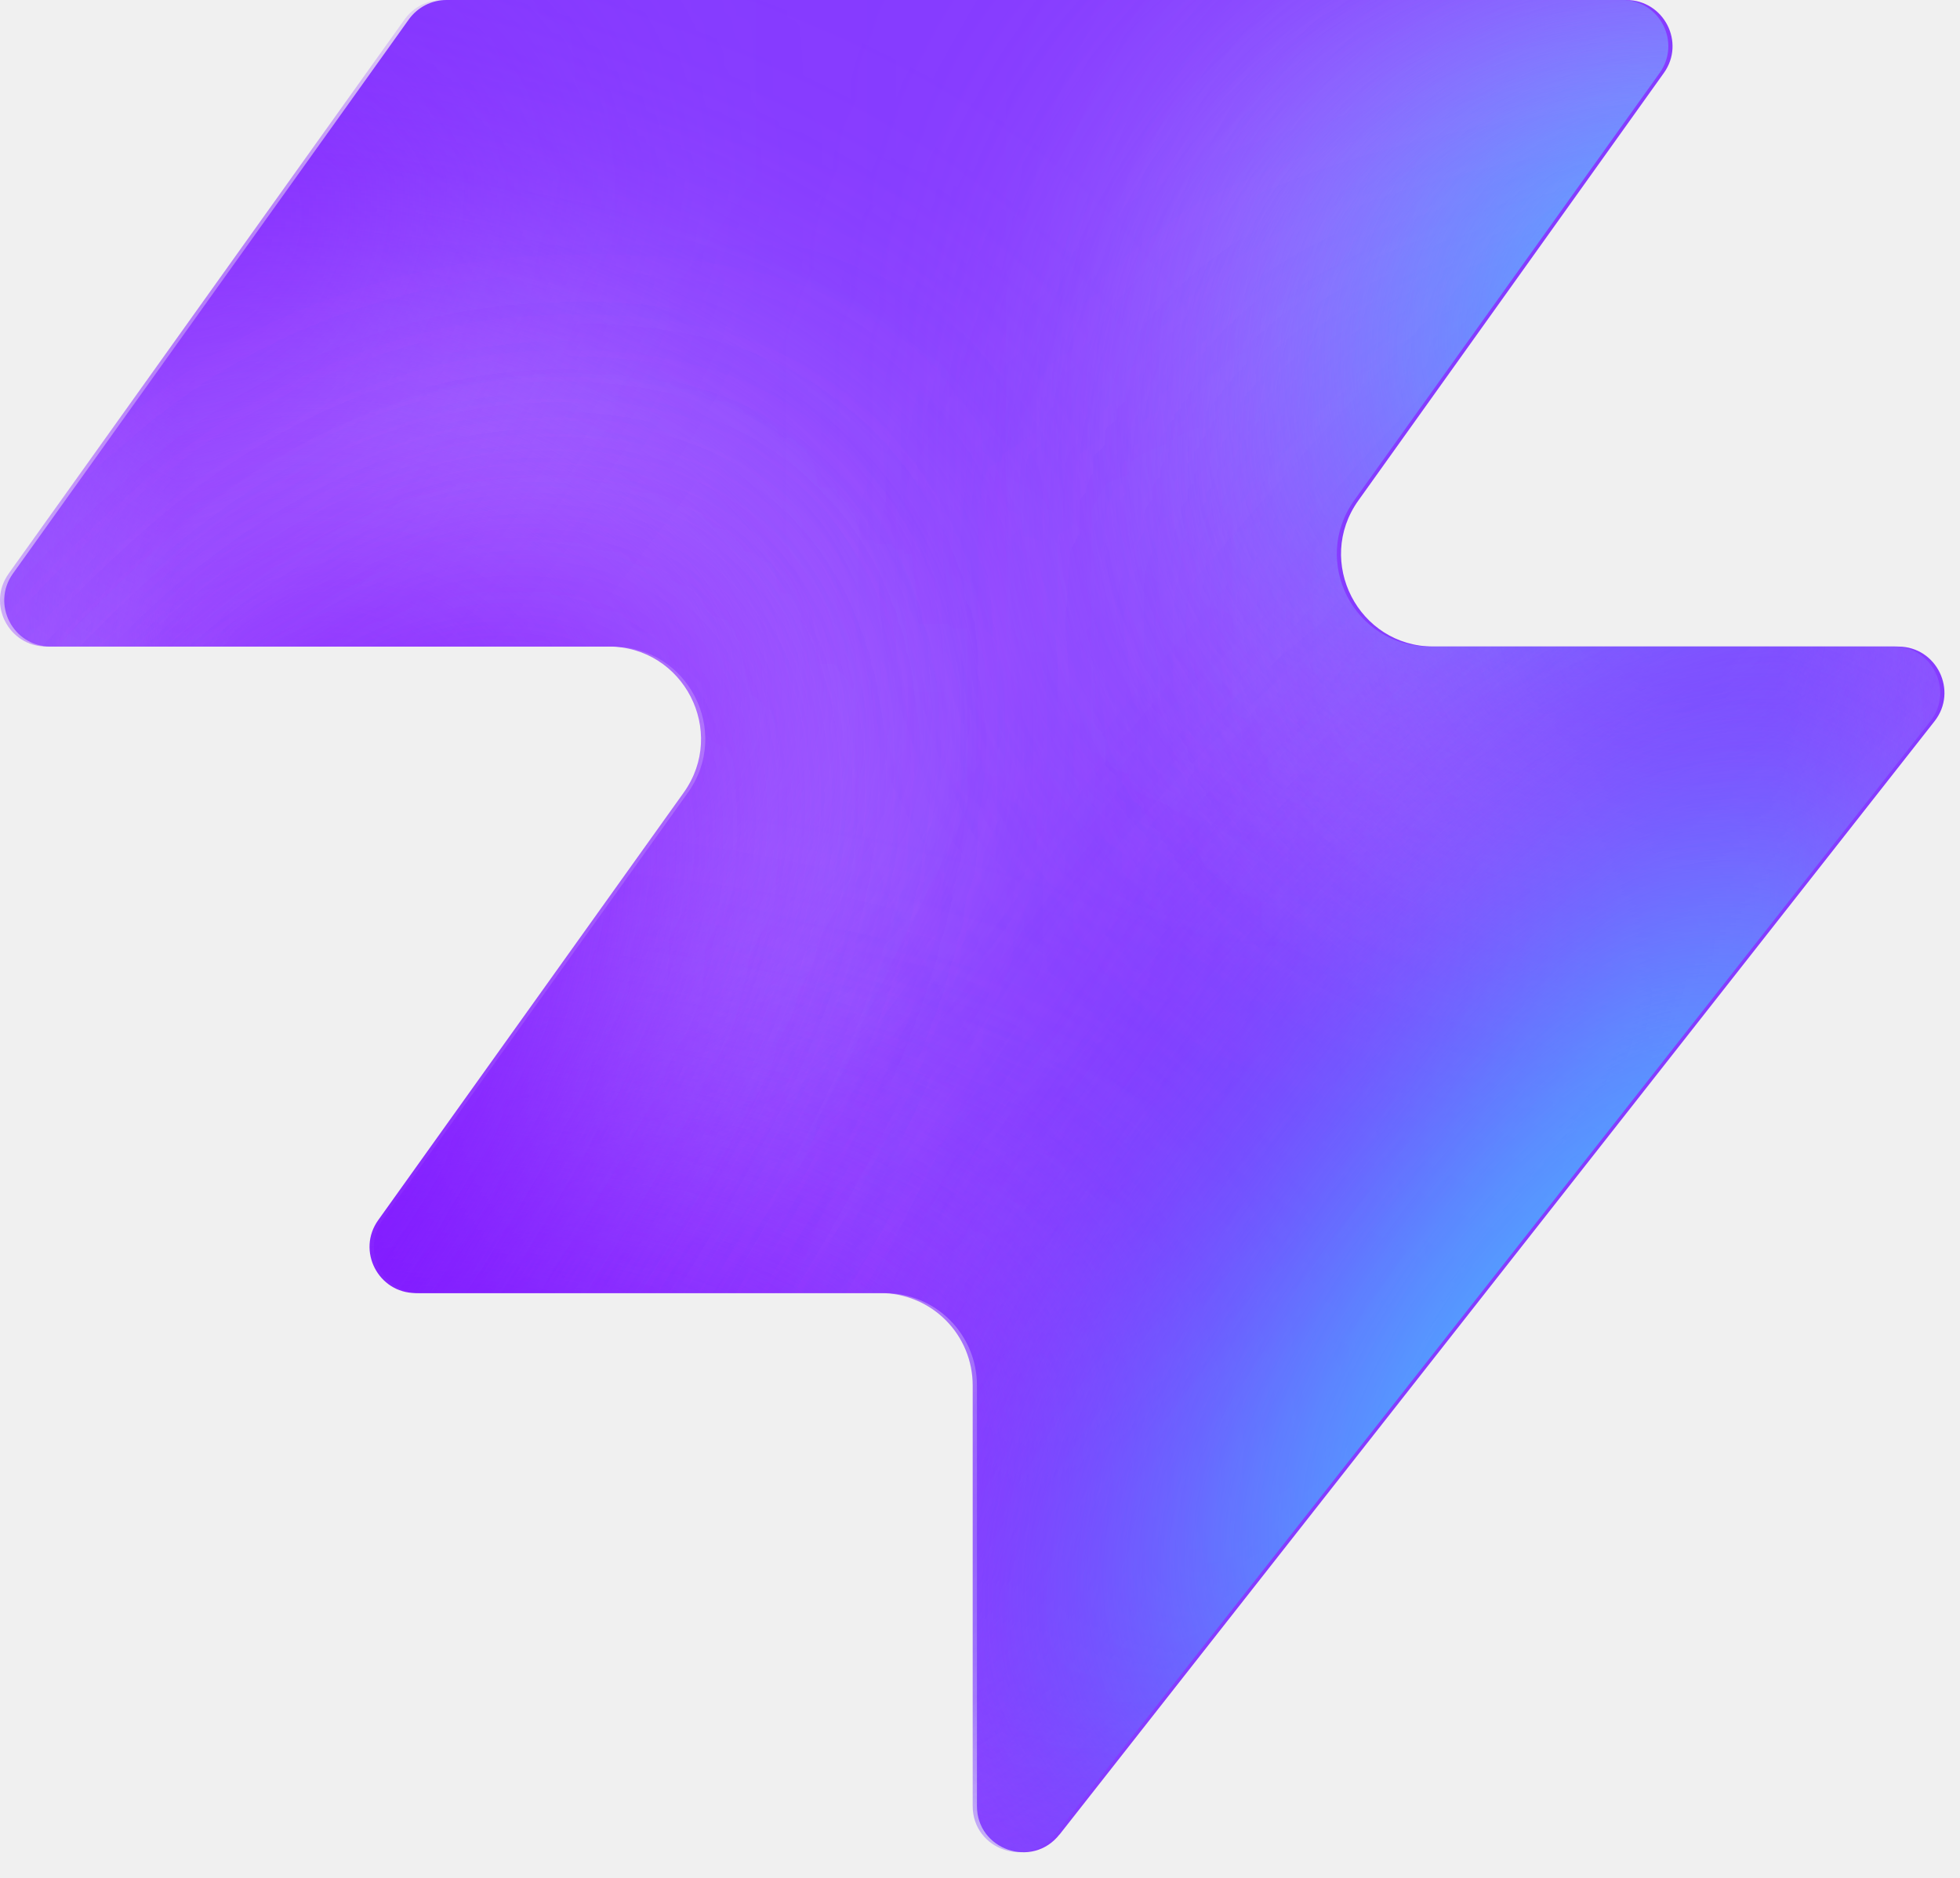
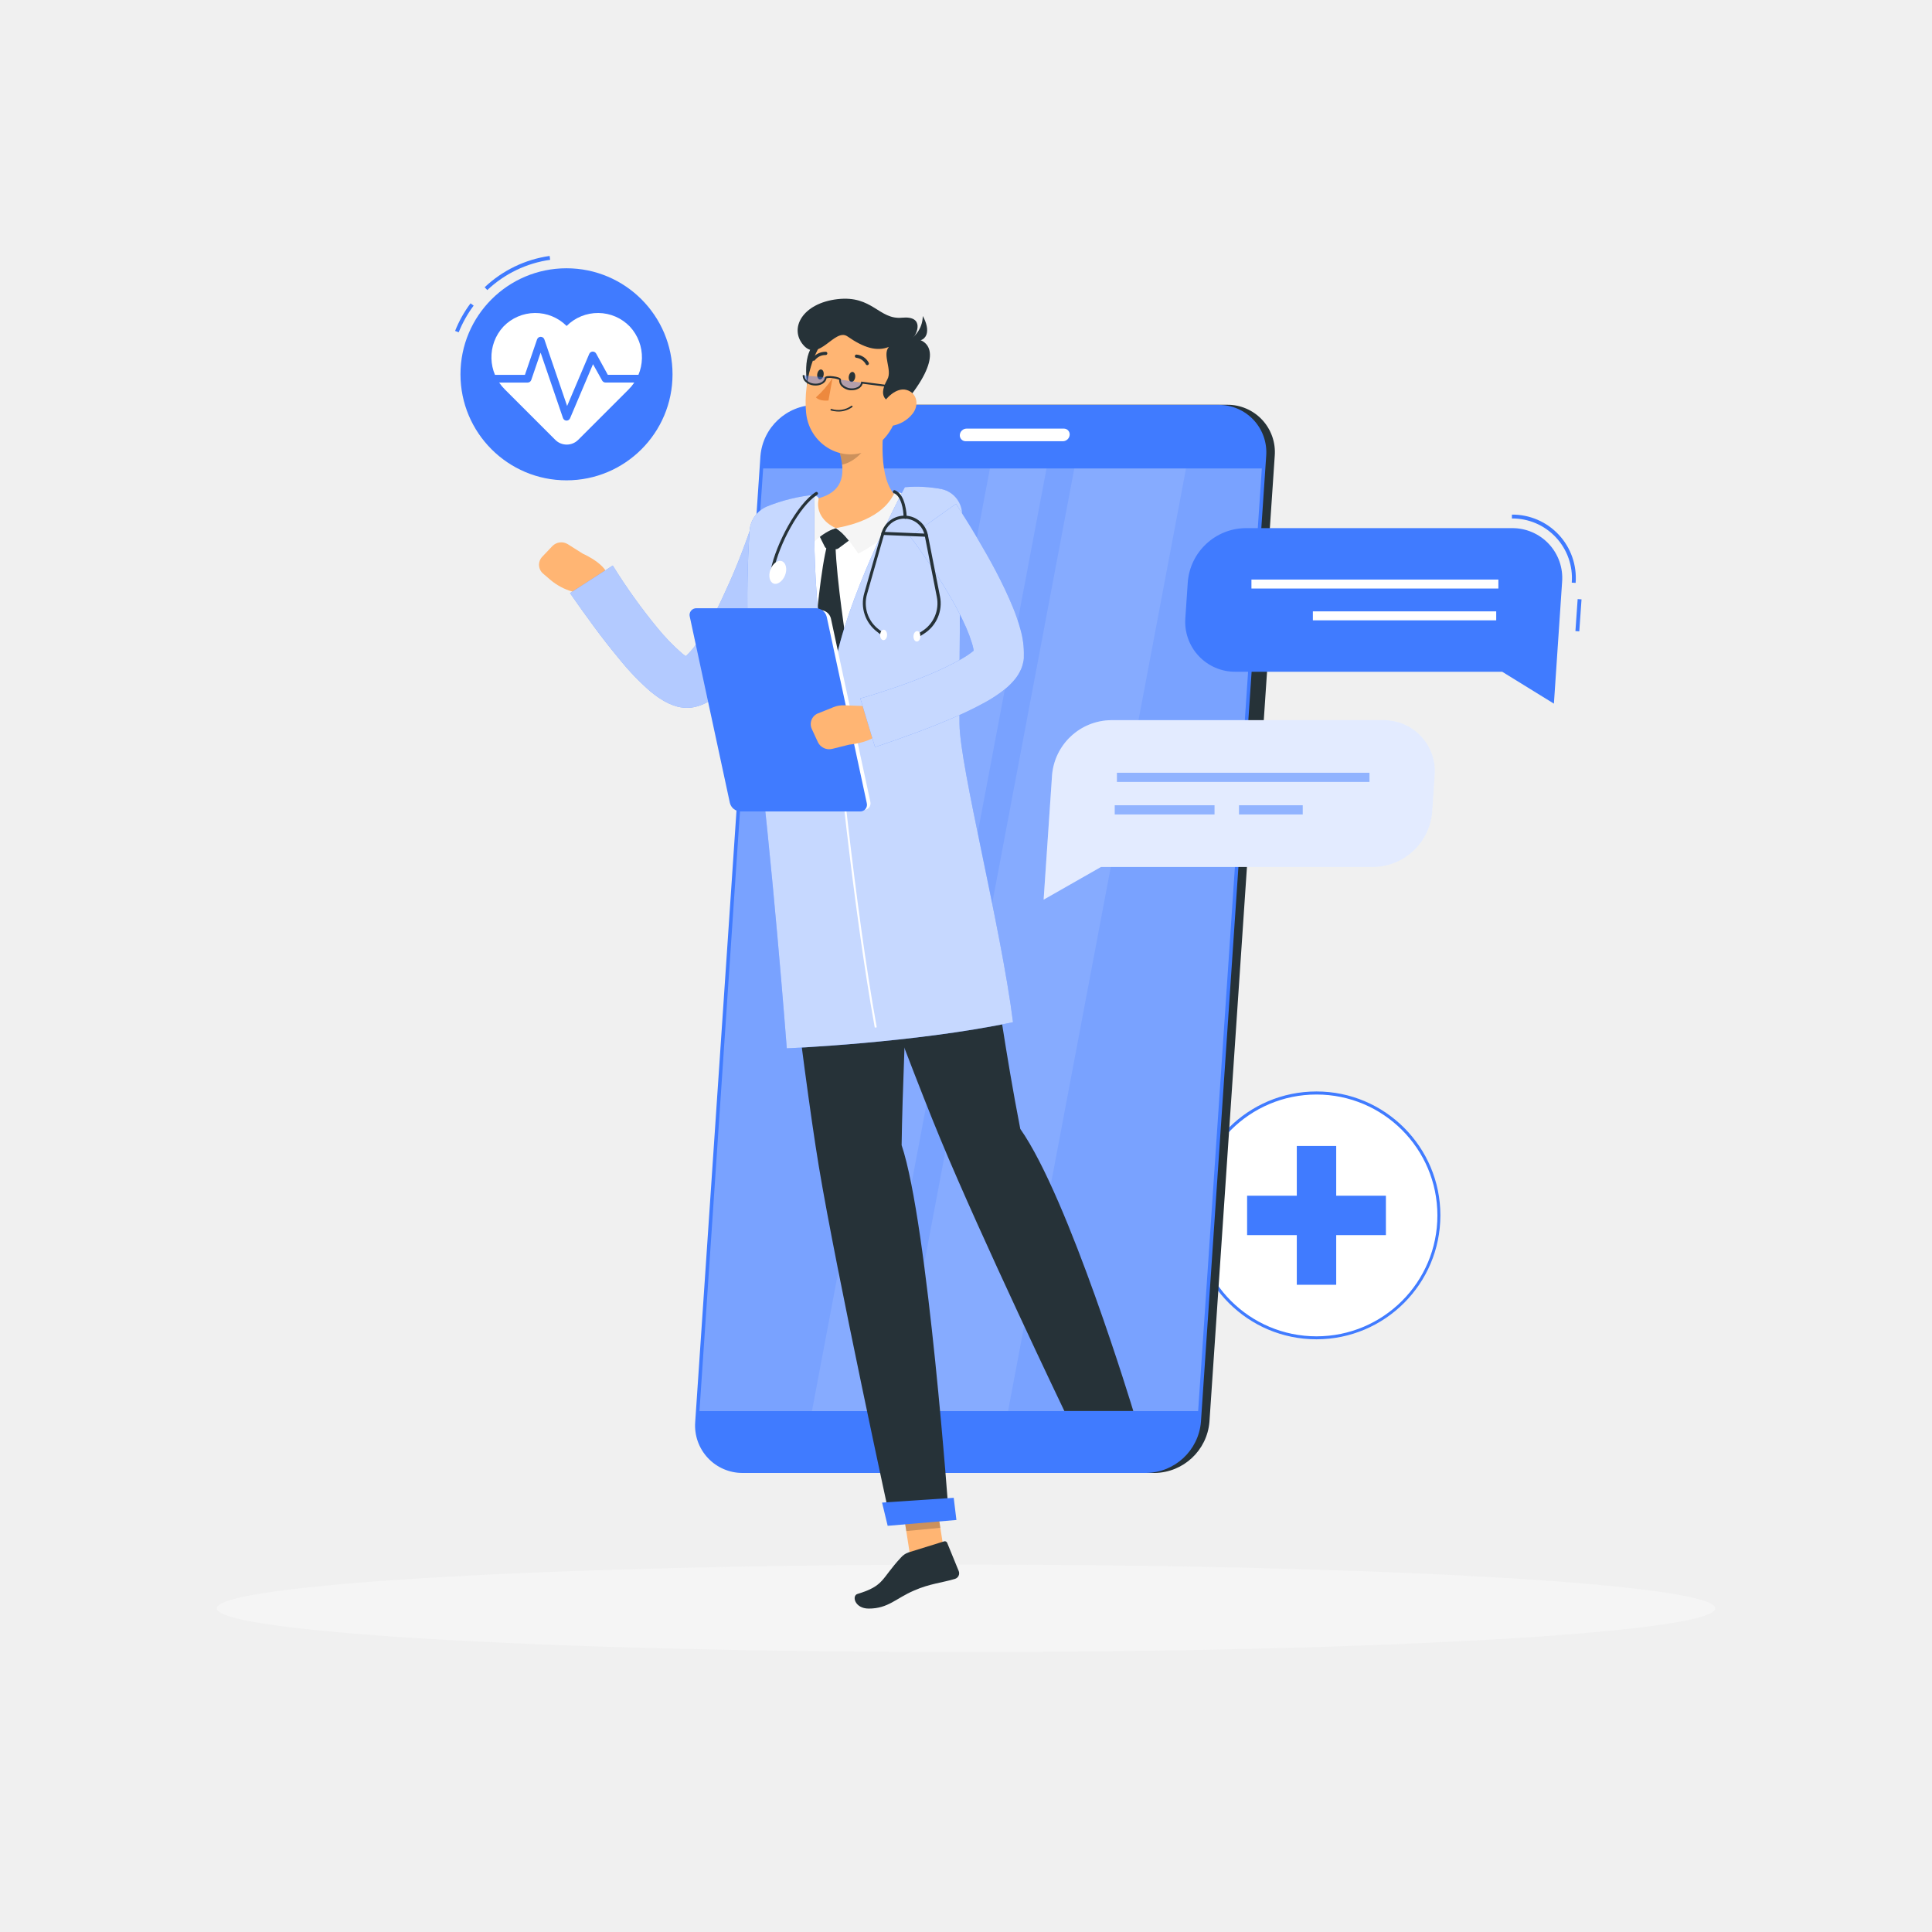
- <svg xmlns="http://www.w3.org/2000/svg" width="48" height="46" fill="none" viewBox="0 0 48 46">
-   <path fill="#863bff" d="M25.946 44.938c-.664.845-2.021.375-2.021-.698V33.937a2.26 2.26 0 0 0-2.262-2.262H10.287c-.92 0-1.456-1.04-.92-1.788l7.48-10.471c1.07-1.497 0-3.578-1.842-3.578H1.237c-.92 0-1.456-1.04-.92-1.788L10.013.474c.214-.297.556-.474.92-.474h28.894c.92 0 1.456 1.04.92 1.788l-7.48 10.471c-1.07 1.498 0 3.579 1.842 3.579h11.377c.943 0 1.473 1.088.89 1.83L25.947 44.94z" style="fill:#863bff;fill:color(display-p3 .525 .23 1);fill-opacity:1" />
-   <mask id="a" width="48" height="46" x="0" y="0" maskUnits="userSpaceOnUse" style="mask-type:alpha">
-     <path fill="#000" d="M25.842 44.938c-.664.844-2.021.375-2.021-.698V33.937a2.26 2.26 0 0 0-2.262-2.262H10.183c-.92 0-1.456-1.04-.92-1.788l7.48-10.471c1.07-1.498 0-3.579-1.842-3.579H1.133c-.92 0-1.456-1.04-.92-1.787L9.91.473c.214-.297.556-.474.92-.474h28.894c.92 0 1.456 1.04.92 1.788l-7.48 10.471c-1.07 1.498 0 3.578 1.842 3.578h11.377c.943 0 1.473 1.088.89 1.832L25.843 44.94z" style="fill:#000;fill-opacity:1" />
-   </mask>
-   <g mask="url(#a)">
-     <g filter="url(#b)">
-       <ellipse cx="5.508" cy="14.704" fill="#ede6ff" rx="5.508" ry="14.704" style="fill:#ede6ff;fill:color(display-p3 .927 .903 1);fill-opacity:1" transform="matrix(.00324 1 1 -.00324 -4.47 31.516)" />
+ <svg xmlns="http://www.w3.org/2000/svg" viewBox="0 0 500 500">
+   <g id="freepik--Shadow--inject-952">
+     <ellipse id="freepik--path--inject-952" cx="250" cy="416.24" rx="193.89" ry="11.32" style="fill:#f5f5f5" />
+   </g>
+   <g id="freepik--cross-icon--inject-952">
+     <circle cx="340.71" cy="314.54" r="31.68" style="fill:#fff" />
+     <path d="M340.71,346.61a32.07,32.07,0,1,1,32.06-32.07A32.1,32.1,0,0,1,340.71,346.61Zm0-63.35A31.29,31.29,0,1,0,372,314.54,31.31,31.31,0,0,0,340.71,283.26Z" style="fill:#407BFF" />
+     <rect x="335.61" y="296.58" width="10.2" height="35.92" style="fill:#407BFF" />
+     <rect x="335.61" y="296.58" width="10.2" height="35.92" transform="translate(655.25 -26.16) rotate(90)" style="fill:#407BFF" />
+   </g>
+   <g id="freepik--pulse-icon--inject-952">
+     <path d="M126.11,75.07l-.68-.73a30.75,30.75,0,0,1,16.81-8.1l.14,1A29.74,29.74,0,0,0,126.11,75.07Z" style="fill:#407BFF" />
+     <path d="M118.71,86l-.93-.36a30.77,30.77,0,0,1,4-7.14l.8.6A30.24,30.24,0,0,0,118.71,86Z" style="fill:#407BFF" />
+     <circle cx="146.61" cy="96.87" r="27.44" style="fill:#407BFF" />
+     <path d="M163,84.51a11.46,11.46,0,0,0-16.36-.15,11.45,11.45,0,0,0-16.35.15,11.71,11.71,0,0,0,.41,16.32l13,13a4.2,4.2,0,0,0,5.94,0l13-13A11.71,11.71,0,0,0,163,84.51Z" style="fill:#fff" />
+     <path d="M146.61,108.86h0a1,1,0,0,1-.91-.67l-5.79-16.93-2.42,7.08a1,1,0,0,1-.95.67h-9.69a1,1,0,0,1,0-2h9l3.14-9.17a1,1,0,0,1,1.89,0l5.89,17.23,5.72-13.47a1,1,0,0,1,.86-.61,1,1,0,0,1,.93.51L157.3,97h9.11a1,1,0,0,1,0,2h-9.69a1,1,0,0,1-.88-.51l-2.37-4.24-5.94,14A1,1,0,0,1,146.61,108.86Z" style="fill:#407BFF" />
+   </g>
+   <g id="freepik--Character--inject-952">
+     <path d="M298.86,381.2H194.49A12.26,12.26,0,0,1,182.13,368L199,118a14.44,14.44,0,0,1,14.15-13.25H317.54A12.26,12.26,0,0,1,329.9,118L313,368A14.43,14.43,0,0,1,298.86,381.2Z" style="fill:#263238" />
+     <path d="M322,206.56h-2.63a3.42,3.42,0,0,1-3.45-3.7l3.23-47.79a4,4,0,0,1,3.95-3.7h2.63a3.42,3.42,0,0,1,3.45,3.7l-3.23,47.79A4,4,0,0,1,322,206.56Z" style="fill:#263238" />
+     <path d="M197.48,174.68h-2.62a2.8,2.8,0,0,1-2.83-3l1.17-17.26a3.3,3.3,0,0,1,3.23-3h2.63a2.81,2.81,0,0,1,2.82,3l-1.17,17.26A3.29,3.29,0,0,1,197.48,174.68Z" style="fill:#407BFF" />
+     <path d="M195.4,205.5h-2.63a2.8,2.8,0,0,1-2.82-3l1.17-17.26a3.3,3.3,0,0,1,3.23-3H197a2.81,2.81,0,0,1,2.82,3l-1.17,17.26A3.29,3.29,0,0,1,195.4,205.5Z" style="fill:#407BFF" />
+     <path d="M296.65,381.2H192.28A12.26,12.26,0,0,1,179.92,368L196.8,118A14.44,14.44,0,0,1,211,104.79H315.33A12.26,12.26,0,0,1,327.69,118L310.8,368A14.43,14.43,0,0,1,296.65,381.2Z" style="fill:#407BFF" />
+     <polygon points="181.02 365.2 197.5 121.24 326.56 121.24 310.08 365.2 181.02 365.2" style="fill:#fff;opacity:0.3" />
+     <polygon points="231.97 365.2 278.03 121.24 306.94 121.24 260.88 365.2 231.97 365.2" style="fill:#fff;opacity:0.1" />
+     <polygon points="210.13 365.2 256.19 121.24 270.84 121.24 224.78 365.2 210.13 365.2" style="fill:#fff;opacity:0.1" />
+     <path d="M250.14,110.92h25.17a1.5,1.5,0,0,1,1.52,1.63h0a1.78,1.78,0,0,1-1.74,1.64H249.92a1.51,1.51,0,0,1-1.52-1.64h0A1.77,1.77,0,0,1,250.14,110.92Z" style="fill:#fff" />
+     <polygon points="244.9 405.25 236.08 406.09 232.9 385.74 241.72 384.89 244.9 405.25" style="fill:#ffb573" />
+     <path d="M235.07,401.78l9.24-2.87a.65.65,0,0,1,.82.38l3,7.33a1.52,1.52,0,0,1-1,2c-3.34,1-6.52,1.23-10.55,3-4.71,2-6.68,4.68-11.75,4.68-3.63,0-4.45-3.33-2.91-3.79,7-2.12,6.08-3.86,11.16-9.33A4.68,4.68,0,0,1,235.07,401.78Z" style="fill:#263238" />
+     <polygon points="232.9 385.74 234.54 396.24 243.37 395.39 241.73 384.89 232.9 385.74" style="opacity:0.2" />
+     <path d="M239.28,128.6c-11.57-1.36-23.08-.45-34.63,1.79a9.23,9.23,0,0,0-7.41,8c-1.25,11.06-2.68,35.85,2.9,72.83l47.28-4c.09-6.71-4.68-37.28-.74-69A8.47,8.47,0,0,0,239.28,128.6Z" style="fill:#fff" />
+     <path d="M211.75,138.08l1.69,3.38a1,1,0,0,0,.89.58l1.83.1a1.42,1.42,0,0,0,.91-.28l3.15-2.35-3.89-2.83Z" style="fill:#263238" />
+     <path d="M216.22,141.17a3.08,3.08,0,0,0-2.13-.17c-1.49,5.25-3.12,20.32-3.29,27,4.52,13.17,6,14.5,6,14.5l2.29-15.85S216.52,150.44,216.22,141.17Z" style="fill:#263238" />
+     <path d="M229.27,105.8c-1.08,6.52-2,18.43,2.68,22.64-3.43,3.6-7.92,7.77-15.62,8.24s-6.51-4.86-4.56-7.71c7.19-1.92,6.84-7.28,5.43-12.29Z" style="fill:#ffb573" />
+     <path d="M233.91,127.87a9.6,9.6,0,0,0-1.69-.55.67.67,0,0,0-.75.31c-.74,1.26-3,6.89-15.14,9.05,2,1.18,4.65,4.84,5.79,6.6,3.64-1.89,13.11-7.54,12.21-14.85A.74.74,0,0,0,233.91,127.87Z" style="fill:#f5f5f5" />
+     <path d="M211.84,129.27a.7.7,0,0,0-.82-.84,9.39,9.39,0,0,0-1.24.33,1,1,0,0,0-.26.15c-.93.86-6,8.18-1.25,14.1,1-1.61,4.45-5.26,8.06-6.33C212.91,135.14,211.23,132.27,211.84,129.27Z" style="fill:#f5f5f5" />
+     <path d="M224.35,110.24l-7.14,6.44a20.62,20.62,0,0,1,.72,3.56c2.76-.47,6.47-3.6,6.67-6.5A9.48,9.48,0,0,0,224.35,110.24Z" style="opacity:0.2" />
+     <path d="M214.81,86.09c-6.16,2.41-6.56,7.47-6,13s6.58,1.87,7.92-1.59S223.34,82.75,214.81,86.09Z" style="fill:#263238" />
+     <path d="M234.46,97.12c-1.71,8.71-2.28,13.88-7.26,17.89-7.51,6-17.68.82-18.58-8.16-.81-8.09,2.12-21,11.09-23.52A11.72,11.72,0,0,1,234.46,97.12Z" style="fill:#ffb573" />
+     <path d="M234.1,104.33c-7.33.39-5.78-3.77-4.45-6.16s-1.38-6.34.39-8.39c-3.16,1.26-6.49.22-10.72-2.72-3.28-2.29-7.39,6.86-11.39,2.27-3.78-4.33-.27-10.86,8.81-11.91s10.73,5.37,16.69,4.8,3.89,4.34,2.72,5.34C241.15,87.89,243.88,92.67,234.1,104.33Z" style="fill:#263238" />
+     <path d="M235,88.17a7.34,7.34,0,0,0,3.81-6.39C240.79,85.25,240.58,89.19,235,88.17Z" style="fill:#263238" />
+     <path d="M216,106.42a6,6,0,0,0,4.58-1.08.2.2,0,0,0,0-.29.21.21,0,0,0-.29,0,5.77,5.77,0,0,1-5.09.79.23.23,0,0,0-.27.14.21.21,0,0,0,.14.26A5.29,5.29,0,0,0,216,106.42Z" style="fill:#263238" />
+     <path d="M236.23,107a8.52,8.52,0,0,1-5.59,3.22c-2.91.38-3.88-2.33-2.66-4.86,1.11-2.28,4-5.22,6.68-4.43S237.91,104.8,236.23,107Z" style="fill:#ffb573" />
+     <path d="M233.34,296.37c.35-26.11,3.69-88.3,3.69-88.3l-36.86,3.11s7.33,64.09,11.75,90.73c4.6,27.69,18.71,92.56,18.71,92.56l15-1.28S240.15,316.56,233.34,296.37Z" style="fill:#263238" />
+     <polygon points="229.73 394.88 247.52 393.37 246.82 387.63 228.28 388.87 229.73 394.88" style="fill:#407BFF" />
+     <path d="M221.32,97.64c-.09.71-.55,1.25-1,1.2s-.76-.67-.66-1.39.55-1.25,1-1.2S221.42,96.93,221.32,97.64Z" style="fill:#263238" />
+     <path d="M213.16,97c-.09.72-.55,1.25-1,1.2s-.76-.67-.66-1.38.55-1.25,1-1.2S213.26,96.25,213.16,97Z" style="fill:#263238" />
+     <path d="M215.46,97.84a24.82,24.82,0,0,1-4.3,5c1.06,1.11,3.25.81,3.25.81Z" style="fill:#ed893e" />
+     <path d="M208,97.18c-.15,1.14,1,2.09,2.59,2.29s3.06-.67,3.2-1.81" style="fill:#407BFF;opacity:0.4" />
+     <path d="M217.45,98.24c-.22,1.13.89,2.15,2.45,2.45s3.09-.5,3.3-1.62" style="fill:#407BFF;opacity:0.4" />
+     <path d="M220.52,101a4.89,4.89,0,0,1-.54,0,3.8,3.8,0,0,1-2.07-.93,2.08,2.08,0,0,1-.72-1.77,5,5,0,0,0-1.6-.4,3.49,3.49,0,0,0-1.69,0c-.14,1.22-1.66,2.06-3.36,1.85a3.72,3.72,0,0,1-2.07-.92,2.1,2.1,0,0,1-.72-1.77l.48.06a1.61,1.61,0,0,0,.57,1.36,3.24,3.24,0,0,0,1.8.79c1.44.19,2.72-.48,2.85-1.48.07-.56,1.23-.52,2.19-.4s2.1.39,2,.94a1.6,1.6,0,0,0,.57,1.36,3.44,3.44,0,0,0,3.75.48,1.6,1.6,0,0,0,.9-1.17l0-.24,12.34,1.59-.06.48-11.88-1.53a2.15,2.15,0,0,1-1.1,1.29A3.53,3.53,0,0,1,220.52,101Z" style="fill:#263238" />
+     <path d="M224.46,94.5a.36.36,0,0,0,.2-.06.43.43,0,0,0,.16-.58,4,4,0,0,0-3.14-2.1.43.43,0,0,0-.45.4.42.42,0,0,0,.39.44h0a3.21,3.21,0,0,1,2.47,1.7A.41.41,0,0,0,224.46,94.5Z" style="fill:#263238" />
+     <path d="M210.52,93.37a.43.43,0,0,0,.37-.15,3.41,3.41,0,0,1,2.76-1.34.42.42,0,0,0,.46-.38.41.41,0,0,0-.36-.46,4.3,4.3,0,0,0-3.5,1.65.42.42,0,0,0,.05.59A.51.51,0,0,0,210.52,93.37Z" style="fill:#263238" />
+     <path d="M264.05,292.16c-7.65-39.32-9.37-70.07-16.63-85l-35.71,4s21.27,58.59,31.66,83.6c10.79,26,32.09,70.42,32.09,70.42H293.3S276.65,310.07,264.05,292.16Z" style="fill:#263238" />
+     <path d="M150.86,143.31,147,140.87a3.22,3.22,0,0,0-4.06.47l-2.62,2.76a3,3,0,0,0,.26,4.37l1.87,1.6a15.25,15.25,0,0,0,5.57,3l5.65,1.67,3.71-4C158.51,146.57,150.86,143.31,150.86,143.31Z" style="fill:#ffb573" />
+     <path d="M208,141.44c-1.4,3.42-2.77,6.6-4.26,9.85s-3,6.46-4.67,9.65-3.45,6.36-5.47,9.54c-1,1.58-2.11,3.16-3.37,4.75a30.34,30.34,0,0,1-4.6,4.77,16.51,16.51,0,0,1-3.69,2.28c-.42.16-.81.32-1.27.46l-.7.19a8.35,8.35,0,0,1-1.07.19,10,10,0,0,1-3.64-.26,14.82,14.82,0,0,1-4.18-1.91,24,24,0,0,1-2.75-2,65.72,65.72,0,0,1-7.95-8.27c-2.33-2.8-4.53-5.61-6.64-8.48s-4.14-5.69-6.22-8.7l11.06-7.14a149.17,149.17,0,0,0,11.56,16.15,54.44,54.44,0,0,0,6.37,6.59,12.56,12.56,0,0,0,1.41,1c.37.25.74.35.48.26a2.56,2.56,0,0,0-1.08-.06,2.38,2.38,0,0,0-.43.08h-.08c-.05,0-.05,0-.06,0a6.05,6.05,0,0,0,.65-.49,18.45,18.45,0,0,0,2.47-2.74c.85-1.14,1.7-2.42,2.51-3.75a91.72,91.72,0,0,0,4.52-8.54c1.4-3,2.75-6,4-9.12s2.44-6.29,3.45-9.32Z" style="fill:#407BFF" />
+     <g style="opacity:0.6">
+       <path d="M208,141.44c-1.4,3.42-2.77,6.6-4.26,9.85s-3,6.46-4.67,9.65-3.45,6.36-5.47,9.54c-1,1.58-2.11,3.16-3.37,4.75a30.34,30.34,0,0,1-4.6,4.77,16.51,16.51,0,0,1-3.69,2.28c-.42.16-.81.32-1.27.46l-.7.19a8.35,8.35,0,0,1-1.07.19,10,10,0,0,1-3.64-.26,14.82,14.82,0,0,1-4.18-1.91,24,24,0,0,1-2.75-2,65.72,65.72,0,0,1-7.95-8.27c-2.33-2.8-4.53-5.61-6.64-8.48s-4.14-5.69-6.22-8.7l11.06-7.14a149.17,149.17,0,0,0,11.56,16.15,54.44,54.44,0,0,0,6.37,6.59,12.56,12.56,0,0,0,1.41,1c.37.25.74.35.48.26a2.56,2.56,0,0,0-1.08-.06,2.38,2.38,0,0,0-.43.08h-.08c-.05,0-.05,0-.06,0a6.05,6.05,0,0,0,.65-.49,18.45,18.45,0,0,0,2.47-2.74c.85-1.14,1.7-2.42,2.51-3.75a91.72,91.72,0,0,0,4.52-8.54c1.4-3,2.75-6,4-9.12s2.44-6.29,3.45-9.32Z" style="fill:#fff" />
    </g>
-     <g filter="url(#c)">
-       <ellipse cx="10.399" cy="29.851" fill="#ede6ff" rx="10.399" ry="29.851" style="fill:#ede6ff;fill:color(display-p3 .927 .903 1);fill-opacity:1" transform="matrix(.00324 1 1 -.00324 -39.328 7.883)" />
+     <path d="M234.18,126.09c-3.75,7-17.1,33.67-18.72,50.13-5.91-15-4.62-48.18-4.62-48.18a44.43,44.43,0,0,0-12.27,3A7.41,7.41,0,0,0,194,137.3a262.07,262.07,0,0,0,1.62,51.47c4.15,32.3,8,82.53,8,82.53s33.05-1.38,58.55-6.76c-3.11-24.69-13.75-66.07-13.85-77.15-.12-14.26.21-42.14.66-53.78a6.89,6.89,0,0,0-5.52-7.07A34.57,34.57,0,0,0,234.18,126.09Z" style="fill:#407BFF" />
+     <path d="M234.18,126.09c-3.75,7-17.1,33.67-18.72,50.13-5.91-15-4.62-48.18-4.62-48.18a44.43,44.43,0,0,0-12.27,3A7.41,7.41,0,0,0,194,137.3a262.07,262.07,0,0,0,1.62,51.47c4.15,32.3,8,82.53,8,82.53s33.05-1.38,58.55-6.76c-3.11-24.69-13.75-66.07-13.85-77.15-.12-14.26.21-42.15.66-53.79a6.78,6.78,0,0,0-5.21-7A34.31,34.31,0,0,0,234.18,126.09Z" style="fill:#fff;opacity:0.7" />
+     <path d="M226.39,265.94c-5.74-31.67-10.29-78.14-10.66-83.73l.51,0c.37,5.59,4.93,52,10.66,83.67Z" style="fill:#fff" />
+     <path d="M223.53,209.6H193.05a2.85,2.85,0,0,1-2.64-2.17l-10.19-47.37a1.7,1.7,0,0,1,1.7-2.17h30.47a2.85,2.85,0,0,1,2.65,2.17l10.19,47.37A1.7,1.7,0,0,1,223.53,209.6Z" style="fill:#fff" />
+     <path d="M222.58,210h-31a2.91,2.91,0,0,1-2.69-2.21l-10.37-48.17a1.74,1.74,0,0,1,1.74-2.21h31a2.91,2.91,0,0,1,2.69,2.21l10.36,48.17A1.73,1.73,0,0,1,222.58,210Z" style="fill:#407BFF" />
+     <path d="M226.13,182.82l-7.71-.29a6.61,6.61,0,0,0-2.71.48l-4,1.6a3,3,0,0,0-1.64,4l1.6,3.46a3.24,3.24,0,0,0,3.7,1.74l4.41-1.1s8.28-.66,8.58-5Z" style="fill:#ffb573" />
+     <path d="M247.42,130.38c1.91,3,3.66,5.74,5.38,8.68s3.41,5.85,5,8.89,3.1,6.18,4.47,9.54a48.59,48.59,0,0,1,1.82,5.39,22.59,22.59,0,0,1,.88,6.87v.39a1.92,1.92,0,0,1,0,.2c0,.36-.1.72-.17,1.08s-.16.64-.26,1-.21.55-.32.83a11.17,11.17,0,0,1-1.46,2.42,17.45,17.45,0,0,1-2.77,2.76,36.41,36.41,0,0,1-5,3.31,95.27,95.27,0,0,1-9.52,4.54c-3.15,1.34-6.29,2.56-9.45,3.71s-6.27,2.26-9.56,3.36l-3.81-12.6c3-.82,6.06-1.83,9.05-2.85s6-2.16,8.84-3.35a77.92,77.92,0,0,0,8.14-3.93,23.49,23.49,0,0,0,3.17-2.11,3.81,3.81,0,0,0,.7-.69,1.07,1.07,0,0,0-.2.33c0,.09-.05.15-.1.26a2.37,2.37,0,0,0-.09.36,2.43,2.43,0,0,0-.08.47c0,.06,0,.07,0,.05v-.07a11.76,11.76,0,0,0-.55-2.79,36.08,36.08,0,0,0-1.42-3.85,78.1,78.1,0,0,0-4.14-8.07c-1.56-2.68-3.22-5.36-5-8s-3.6-5.27-5.43-7.67Z" style="fill:#407BFF" />
+     <g style="opacity:0.7">
+       <path d="M247.42,130.38c1.91,3,3.66,5.74,5.38,8.68s3.41,5.85,5,8.89,3.1,6.18,4.47,9.54a48.59,48.59,0,0,1,1.82,5.39,22.59,22.59,0,0,1,.88,6.87v.39a1.92,1.92,0,0,1,0,.2c0,.36-.1.72-.17,1.08s-.16.64-.26,1-.21.55-.32.83a11.17,11.17,0,0,1-1.46,2.42,17.45,17.45,0,0,1-2.77,2.76,36.41,36.41,0,0,1-5,3.31,95.27,95.27,0,0,1-9.52,4.54c-3.15,1.34-6.29,2.56-9.45,3.71s-6.27,2.26-9.56,3.36l-3.81-12.6c3-.82,6.06-1.83,9.05-2.85s6-2.16,8.84-3.35a77.92,77.92,0,0,0,8.14-3.93,23.49,23.49,0,0,0,3.17-2.11,3.81,3.81,0,0,0,.7-.69,1.07,1.07,0,0,0-.2.33c0,.09-.05.15-.1.26a2.37,2.37,0,0,0-.09.36,2.43,2.43,0,0,0-.08.47c0,.06,0,.07,0,.05v-.07a11.76,11.76,0,0,0-.55-2.79,36.08,36.08,0,0,0-1.42-3.85,78.1,78.1,0,0,0-4.14-8.07c-1.56-2.68-3.22-5.36-5-8s-3.6-5.27-5.43-7.67Z" style="fill:#fff" />
    </g>
-     <g filter="url(#d)">
-       <ellipse cx="5.508" cy="30.487" fill="#7e14ff" rx="5.508" ry="30.487" style="fill:#7e14ff;fill:color(display-p3 .492 .077 1);fill-opacity:1" transform="rotate(89.814 -25.913 -14.639)scale(1 -1)" />
-     </g>
-     <g filter="url(#e)">
-       <ellipse cx="5.508" cy="30.599" fill="#7e14ff" rx="5.508" ry="30.599" style="fill:#7e14ff;fill:color(display-p3 .492 .077 1);fill-opacity:1" transform="rotate(89.814 -32.644 -3.334)scale(1 -1)" />
-     </g>
-     <g filter="url(#f)">
-       <ellipse cx="5.508" cy="30.599" fill="#7e14ff" rx="5.508" ry="30.599" style="fill:#7e14ff;fill:color(display-p3 .492 .077 1);fill-opacity:1" transform="matrix(.00324 1 1 -.00324 -34.34 30.47)" />
-     </g>
-     <g filter="url(#g)">
-       <ellipse cx="14.072" cy="22.078" fill="#ede6ff" rx="14.072" ry="22.078" style="fill:#ede6ff;fill:color(display-p3 .927 .903 1);fill-opacity:1" transform="rotate(93.35 24.506 48.493)scale(-1 1)" />
-     </g>
-     <g filter="url(#h)">
-       <ellipse cx="3.47" cy="21.501" fill="#7e14ff" rx="3.47" ry="21.501" style="fill:#7e14ff;fill:color(display-p3 .492 .077 1);fill-opacity:1" transform="rotate(89.009 28.708 47.59)scale(-1 1)" />
-     </g>
-     <g filter="url(#i)">
-       <ellipse cx="3.47" cy="21.501" fill="#7e14ff" rx="3.47" ry="21.501" style="fill:#7e14ff;fill:color(display-p3 .492 .077 1);fill-opacity:1" transform="rotate(89.009 28.708 47.59)scale(-1 1)" />
-     </g>
-     <g filter="url(#j)">
-       <ellipse cx=".387" cy="8.972" fill="#7e14ff" rx="4.407" ry="29.108" style="fill:#7e14ff;fill:color(display-p3 .492 .077 1);fill-opacity:1" transform="rotate(39.51 .387 8.972)" />
-     </g>
-     <g filter="url(#k)">
-       <ellipse cx="47.523" cy="-6.092" fill="#7e14ff" rx="4.407" ry="29.108" style="fill:#7e14ff;fill:color(display-p3 .492 .077 1);fill-opacity:1" transform="rotate(37.892 47.523 -6.092)" />
-     </g>
-     <g filter="url(#l)">
-       <ellipse cx="41.412" cy="6.333" fill="#47bfff" rx="5.971" ry="9.665" style="fill:#47bfff;fill:color(display-p3 .28 .748 1);fill-opacity:1" transform="rotate(37.892 41.412 6.333)" />
-     </g>
-     <g filter="url(#m)">
-       <ellipse cx="-1.879" cy="38.332" fill="#7e14ff" rx="4.407" ry="29.108" style="fill:#7e14ff;fill:color(display-p3 .492 .077 1);fill-opacity:1" transform="rotate(37.892 -1.88 38.332)" />
-     </g>
-     <g filter="url(#n)">
-       <ellipse cx="-1.879" cy="38.332" fill="#7e14ff" rx="4.407" ry="29.108" style="fill:#7e14ff;fill:color(display-p3 .492 .077 1);fill-opacity:1" transform="rotate(37.892 -1.88 38.332)" />
-     </g>
-     <g filter="url(#o)">
-       <ellipse cx="35.651" cy="29.907" fill="#7e14ff" rx="4.407" ry="29.108" style="fill:#7e14ff;fill:color(display-p3 .492 .077 1);fill-opacity:1" transform="rotate(37.892 35.651 29.907)" />
-     </g>
-     <g filter="url(#p)">
-       <ellipse cx="38.418" cy="32.4" fill="#47bfff" rx="5.971" ry="15.297" style="fill:#47bfff;fill:color(display-p3 .28 .748 1);fill-opacity:1" transform="rotate(37.892 38.418 32.4)" />
-     </g>
+     <path d="M237.3,165.08a.39.39,0,0,1-.33-.19.39.39,0,0,1,.12-.55l1.56-1a8.5,8.5,0,0,0,3.8-8.86l-3.14-15.9a5.38,5.38,0,0,0-10.46-.44l-4.45,15.59a8.47,8.47,0,0,0,3,9.14l1.48,1.12a.4.4,0,0,1,.07.56.39.39,0,0,1-.55.07L227,163.51a9.28,9.28,0,0,1-3.33-10l4.46-15.59a6.18,6.18,0,0,1,12,.5l3.14,15.91a9.28,9.28,0,0,1-4.15,9.68l-1.57,1A.33.33,0,0,1,237.3,165.08Z" style="fill:#263238" />
+     <path d="M239.7,138.91h0l-11.23-.47a.4.4,0,0,1-.38-.42.42.42,0,0,1,.42-.38l11.22.47a.4.4,0,0,1,.38.42A.39.39,0,0,1,239.7,138.91Z" style="fill:#263238" />
+     <path d="M234.24,134.25a.41.41,0,0,1-.4-.39c0-2-.62-5.47-2.49-6.23a.4.4,0,1,1,.3-.74c2.77,1.14,3,6.36,3,7a.41.41,0,0,1-.39.41Z" style="fill:#263238" />
+     <path d="M199.89,147.84h-.08a.4.4,0,0,1-.31-.47c1.32-6.57,6.78-16.94,11.59-20a.39.39,0,0,1,.54.13.38.38,0,0,1-.12.54c-4.65,2.94-9.95,13-11.23,19.47A.4.4,0,0,1,199.89,147.84Z" style="fill:#263238" />
+     <path d="M203.17,148.87c-.62,1.59-2,2.55-3,2.14s-1.39-2-.77-3.63,2-2.55,3-2.13S203.8,147.28,203.17,148.87Z" style="fill:#fff" />
+     <path d="M229.57,164.36c0,.74-.46,1.33-.95,1.31s-.87-.64-.84-1.39.46-1.34.95-1.31S229.6,163.61,229.57,164.36Z" style="fill:#fff" />
+     <path d="M238.19,164.72c0,.74-.45,1.33-.95,1.31s-.86-.64-.83-1.39.45-1.33,1-1.31S238.22,164,238.19,164.72Z" style="fill:#fff" />
  </g>
-   <defs>
-     <filter id="b" width="60.045" height="41.654" x="-19.77" y="16.149" color-interpolation-filters="sRGB" filterUnits="userSpaceOnUse">
-       <feFlood flood-opacity="0" result="BackgroundImageFix" />
-       <feBlend in="SourceGraphic" in2="BackgroundImageFix" result="shape" />
-       <feGaussianBlur result="effect1_foregroundBlur_2002_17158" stdDeviation="7.659" />
-     </filter>
-     <filter id="c" width="90.34" height="51.437" x="-54.613" y="-7.533" color-interpolation-filters="sRGB" filterUnits="userSpaceOnUse">
-       <feFlood flood-opacity="0" result="BackgroundImageFix" />
-       <feBlend in="SourceGraphic" in2="BackgroundImageFix" result="shape" />
-       <feGaussianBlur result="effect1_foregroundBlur_2002_17158" stdDeviation="7.659" />
-     </filter>
-     <filter id="d" width="79.355" height="29.4" x="-49.64" y="2.03" color-interpolation-filters="sRGB" filterUnits="userSpaceOnUse">
-       <feFlood flood-opacity="0" result="BackgroundImageFix" />
-       <feBlend in="SourceGraphic" in2="BackgroundImageFix" result="shape" />
-       <feGaussianBlur result="effect1_foregroundBlur_2002_17158" stdDeviation="4.596" />
-     </filter>
-     <filter id="e" width="79.579" height="29.4" x="-45.045" y="20.029" color-interpolation-filters="sRGB" filterUnits="userSpaceOnUse">
-       <feFlood flood-opacity="0" result="BackgroundImageFix" />
-       <feBlend in="SourceGraphic" in2="BackgroundImageFix" result="shape" />
-       <feGaussianBlur result="effect1_foregroundBlur_2002_17158" stdDeviation="4.596" />
-     </filter>
-     <filter id="f" width="79.579" height="29.4" x="-43.513" y="21.178" color-interpolation-filters="sRGB" filterUnits="userSpaceOnUse">
-       <feFlood flood-opacity="0" result="BackgroundImageFix" />
-       <feBlend in="SourceGraphic" in2="BackgroundImageFix" result="shape" />
-       <feGaussianBlur result="effect1_foregroundBlur_2002_17158" stdDeviation="4.596" />
-     </filter>
-     <filter id="g" width="74.749" height="58.852" x="15.756" y="-17.901" color-interpolation-filters="sRGB" filterUnits="userSpaceOnUse">
-       <feFlood flood-opacity="0" result="BackgroundImageFix" />
-       <feBlend in="SourceGraphic" in2="BackgroundImageFix" result="shape" />
-       <feGaussianBlur result="effect1_foregroundBlur_2002_17158" stdDeviation="7.659" />
-     </filter>
-     <filter id="h" width="61.377" height="25.362" x="23.548" y="2.284" color-interpolation-filters="sRGB" filterUnits="userSpaceOnUse">
-       <feFlood flood-opacity="0" result="BackgroundImageFix" />
-       <feBlend in="SourceGraphic" in2="BackgroundImageFix" result="shape" />
-       <feGaussianBlur result="effect1_foregroundBlur_2002_17158" stdDeviation="4.596" />
-     </filter>
-     <filter id="i" width="61.377" height="25.362" x="23.548" y="2.284" color-interpolation-filters="sRGB" filterUnits="userSpaceOnUse">
-       <feFlood flood-opacity="0" result="BackgroundImageFix" />
-       <feBlend in="SourceGraphic" in2="BackgroundImageFix" result="shape" />
-       <feGaussianBlur result="effect1_foregroundBlur_2002_17158" stdDeviation="4.596" />
-     </filter>
-     <filter id="j" width="56.045" height="63.649" x="-27.636" y="-22.853" color-interpolation-filters="sRGB" filterUnits="userSpaceOnUse">
-       <feFlood flood-opacity="0" result="BackgroundImageFix" />
-       <feBlend in="SourceGraphic" in2="BackgroundImageFix" result="shape" />
-       <feGaussianBlur result="effect1_foregroundBlur_2002_17158" stdDeviation="4.596" />
-     </filter>
-     <filter id="k" width="54.814" height="64.646" x="20.116" y="-38.415" color-interpolation-filters="sRGB" filterUnits="userSpaceOnUse">
-       <feFlood flood-opacity="0" result="BackgroundImageFix" />
-       <feBlend in="SourceGraphic" in2="BackgroundImageFix" result="shape" />
-       <feGaussianBlur result="effect1_foregroundBlur_2002_17158" stdDeviation="4.596" />
-     </filter>
-     <filter id="l" width="33.541" height="35.313" x="24.641" y="-11.323" color-interpolation-filters="sRGB" filterUnits="userSpaceOnUse">
-       <feFlood flood-opacity="0" result="BackgroundImageFix" />
-       <feBlend in="SourceGraphic" in2="BackgroundImageFix" result="shape" />
-       <feGaussianBlur result="effect1_foregroundBlur_2002_17158" stdDeviation="4.596" />
-     </filter>
-     <filter id="m" width="54.814" height="64.646" x="-29.286" y="6.009" color-interpolation-filters="sRGB" filterUnits="userSpaceOnUse">
-       <feFlood flood-opacity="0" result="BackgroundImageFix" />
-       <feBlend in="SourceGraphic" in2="BackgroundImageFix" result="shape" />
-       <feGaussianBlur result="effect1_foregroundBlur_2002_17158" stdDeviation="4.596" />
-     </filter>
-     <filter id="n" width="54.814" height="64.646" x="-29.286" y="6.009" color-interpolation-filters="sRGB" filterUnits="userSpaceOnUse">
-       <feFlood flood-opacity="0" result="BackgroundImageFix" />
-       <feBlend in="SourceGraphic" in2="BackgroundImageFix" result="shape" />
-       <feGaussianBlur result="effect1_foregroundBlur_2002_17158" stdDeviation="4.596" />
-     </filter>
-     <filter id="o" width="54.814" height="64.646" x="8.244" y="-2.416" color-interpolation-filters="sRGB" filterUnits="userSpaceOnUse">
-       <feFlood flood-opacity="0" result="BackgroundImageFix" />
-       <feBlend in="SourceGraphic" in2="BackgroundImageFix" result="shape" />
-       <feGaussianBlur result="effect1_foregroundBlur_2002_17158" stdDeviation="4.596" />
-     </filter>
-     <filter id="p" width="39.409" height="43.623" x="18.713" y="10.588" color-interpolation-filters="sRGB" filterUnits="userSpaceOnUse">
-       <feFlood flood-opacity="0" result="BackgroundImageFix" />
-       <feBlend in="SourceGraphic" in2="BackgroundImageFix" result="shape" />
-       <feGaussianBlur result="effect1_foregroundBlur_2002_17158" stdDeviation="4.596" />
-     </filter>
-   </defs>
+   <g id="freepik--Chat--inject-952">
+     <path d="M407.77,150.85l-1-.06a15.41,15.41,0,0,0-15.49-16.61v-1a16.4,16.4,0,0,1,16.49,17.67Z" style="fill:#407BFF" />
+     <rect x="402.54" y="159.04" width="8.28" height="1" transform="matrix(0.07, -1, 1, 0.07, 220.5, 554.73)" style="fill:#407BFF" />
+     <path d="M391.28,136.68h-69a15.18,15.18,0,0,0-14.88,13.94l-.63,9.29a12.91,12.91,0,0,0,13,13.94h69l13.38,8.25,2.12-31.48A12.9,12.9,0,0,0,391.28,136.68Z" style="fill:#407BFF" />
+     <rect x="323.87" y="149.99" width="63.91" height="2.32" style="fill:#fff" />
+     <rect x="339.77" y="158.22" width="47.45" height="2.32" style="fill:#fff" />
+     <path d="M287.48,186.38H358a13.19,13.19,0,0,1,13.29,14.25l-.64,9.5a15.53,15.53,0,0,1-15.21,14.25H284.91l-14.82,8.45,2.18-32.2A15.52,15.52,0,0,1,287.48,186.38Z" style="fill:#fff" />
+     <path d="M287.48,186.38H358a13.19,13.19,0,0,1,13.29,14.25l-.64,9.5a15.53,15.53,0,0,1-15.21,14.25H284.91l-14.82,8.45,2.18-32.2A15.52,15.52,0,0,1,287.48,186.38Z" style="fill:#407BFF;opacity:0.15" />
+     <rect x="289.06" y="199.99" width="65.36" height="2.38" style="fill:#407BFF;opacity:0.5" />
+     <rect x="288.49" y="208.4" width="25.83" height="2.38" style="fill:#407BFF;opacity:0.5" />
+     <rect x="320.65" y="208.4" width="16.5" height="2.38" style="fill:#407BFF;opacity:0.5" />
+   </g>
</svg>
